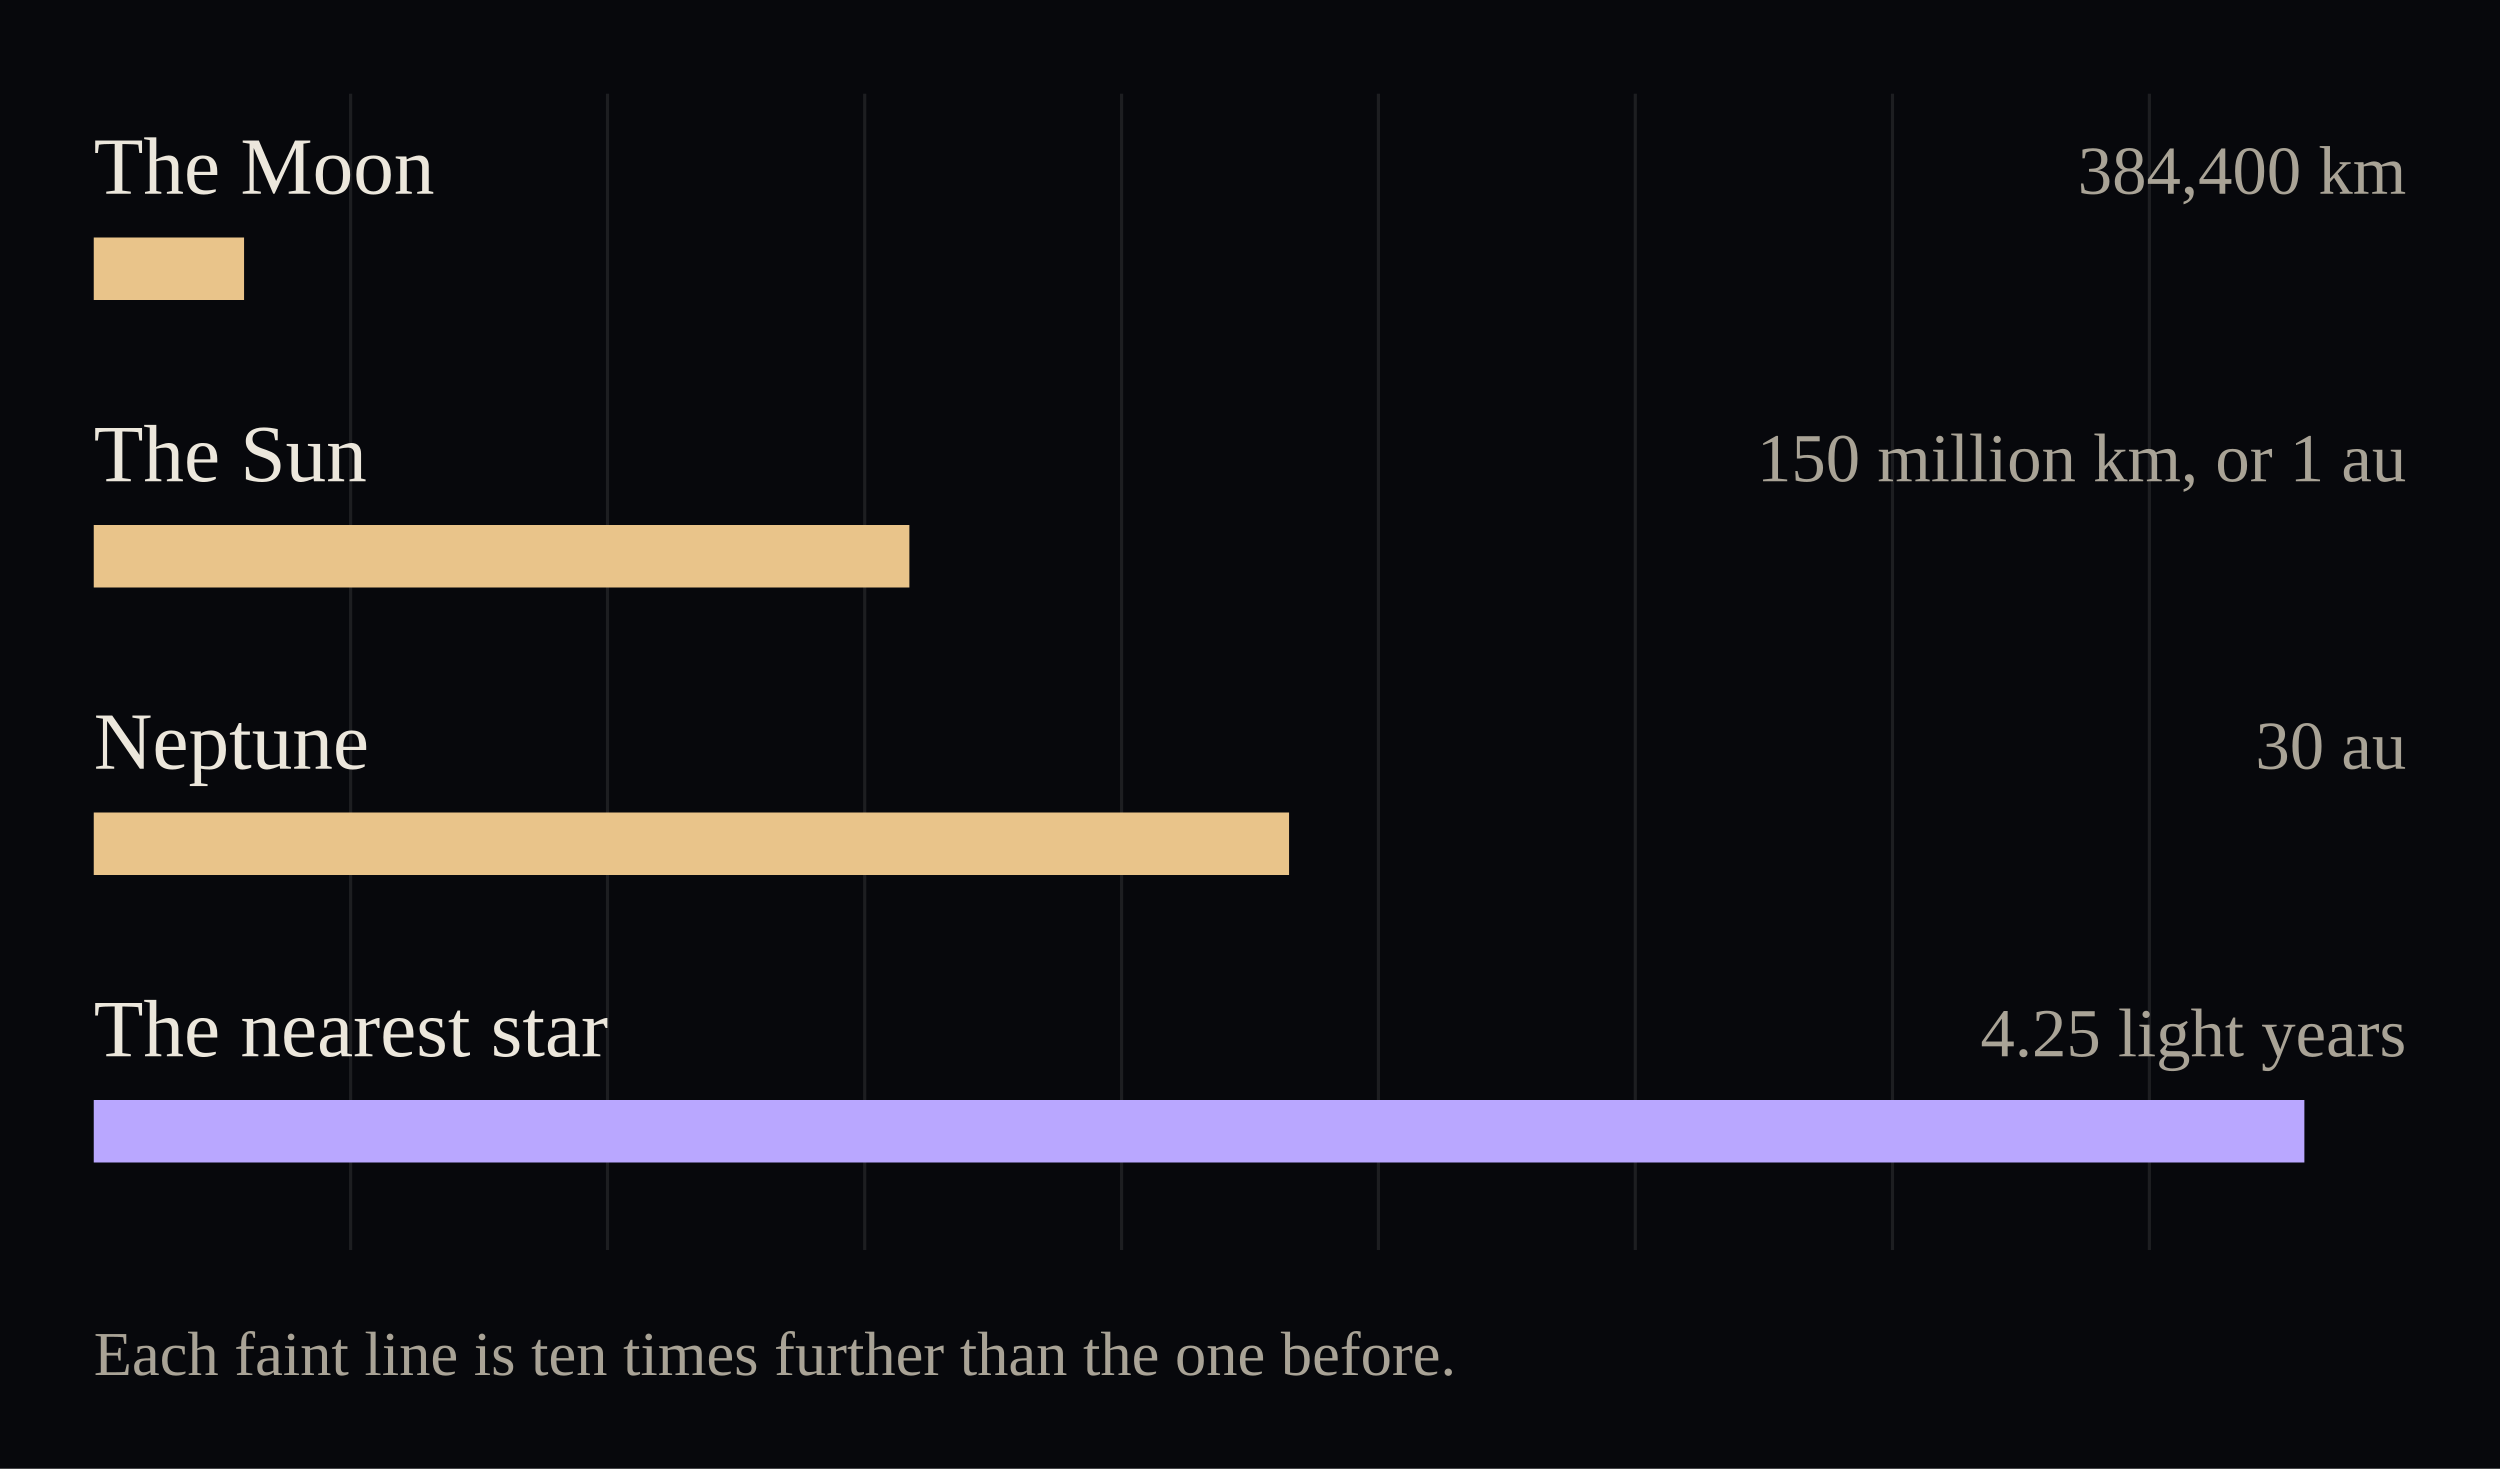
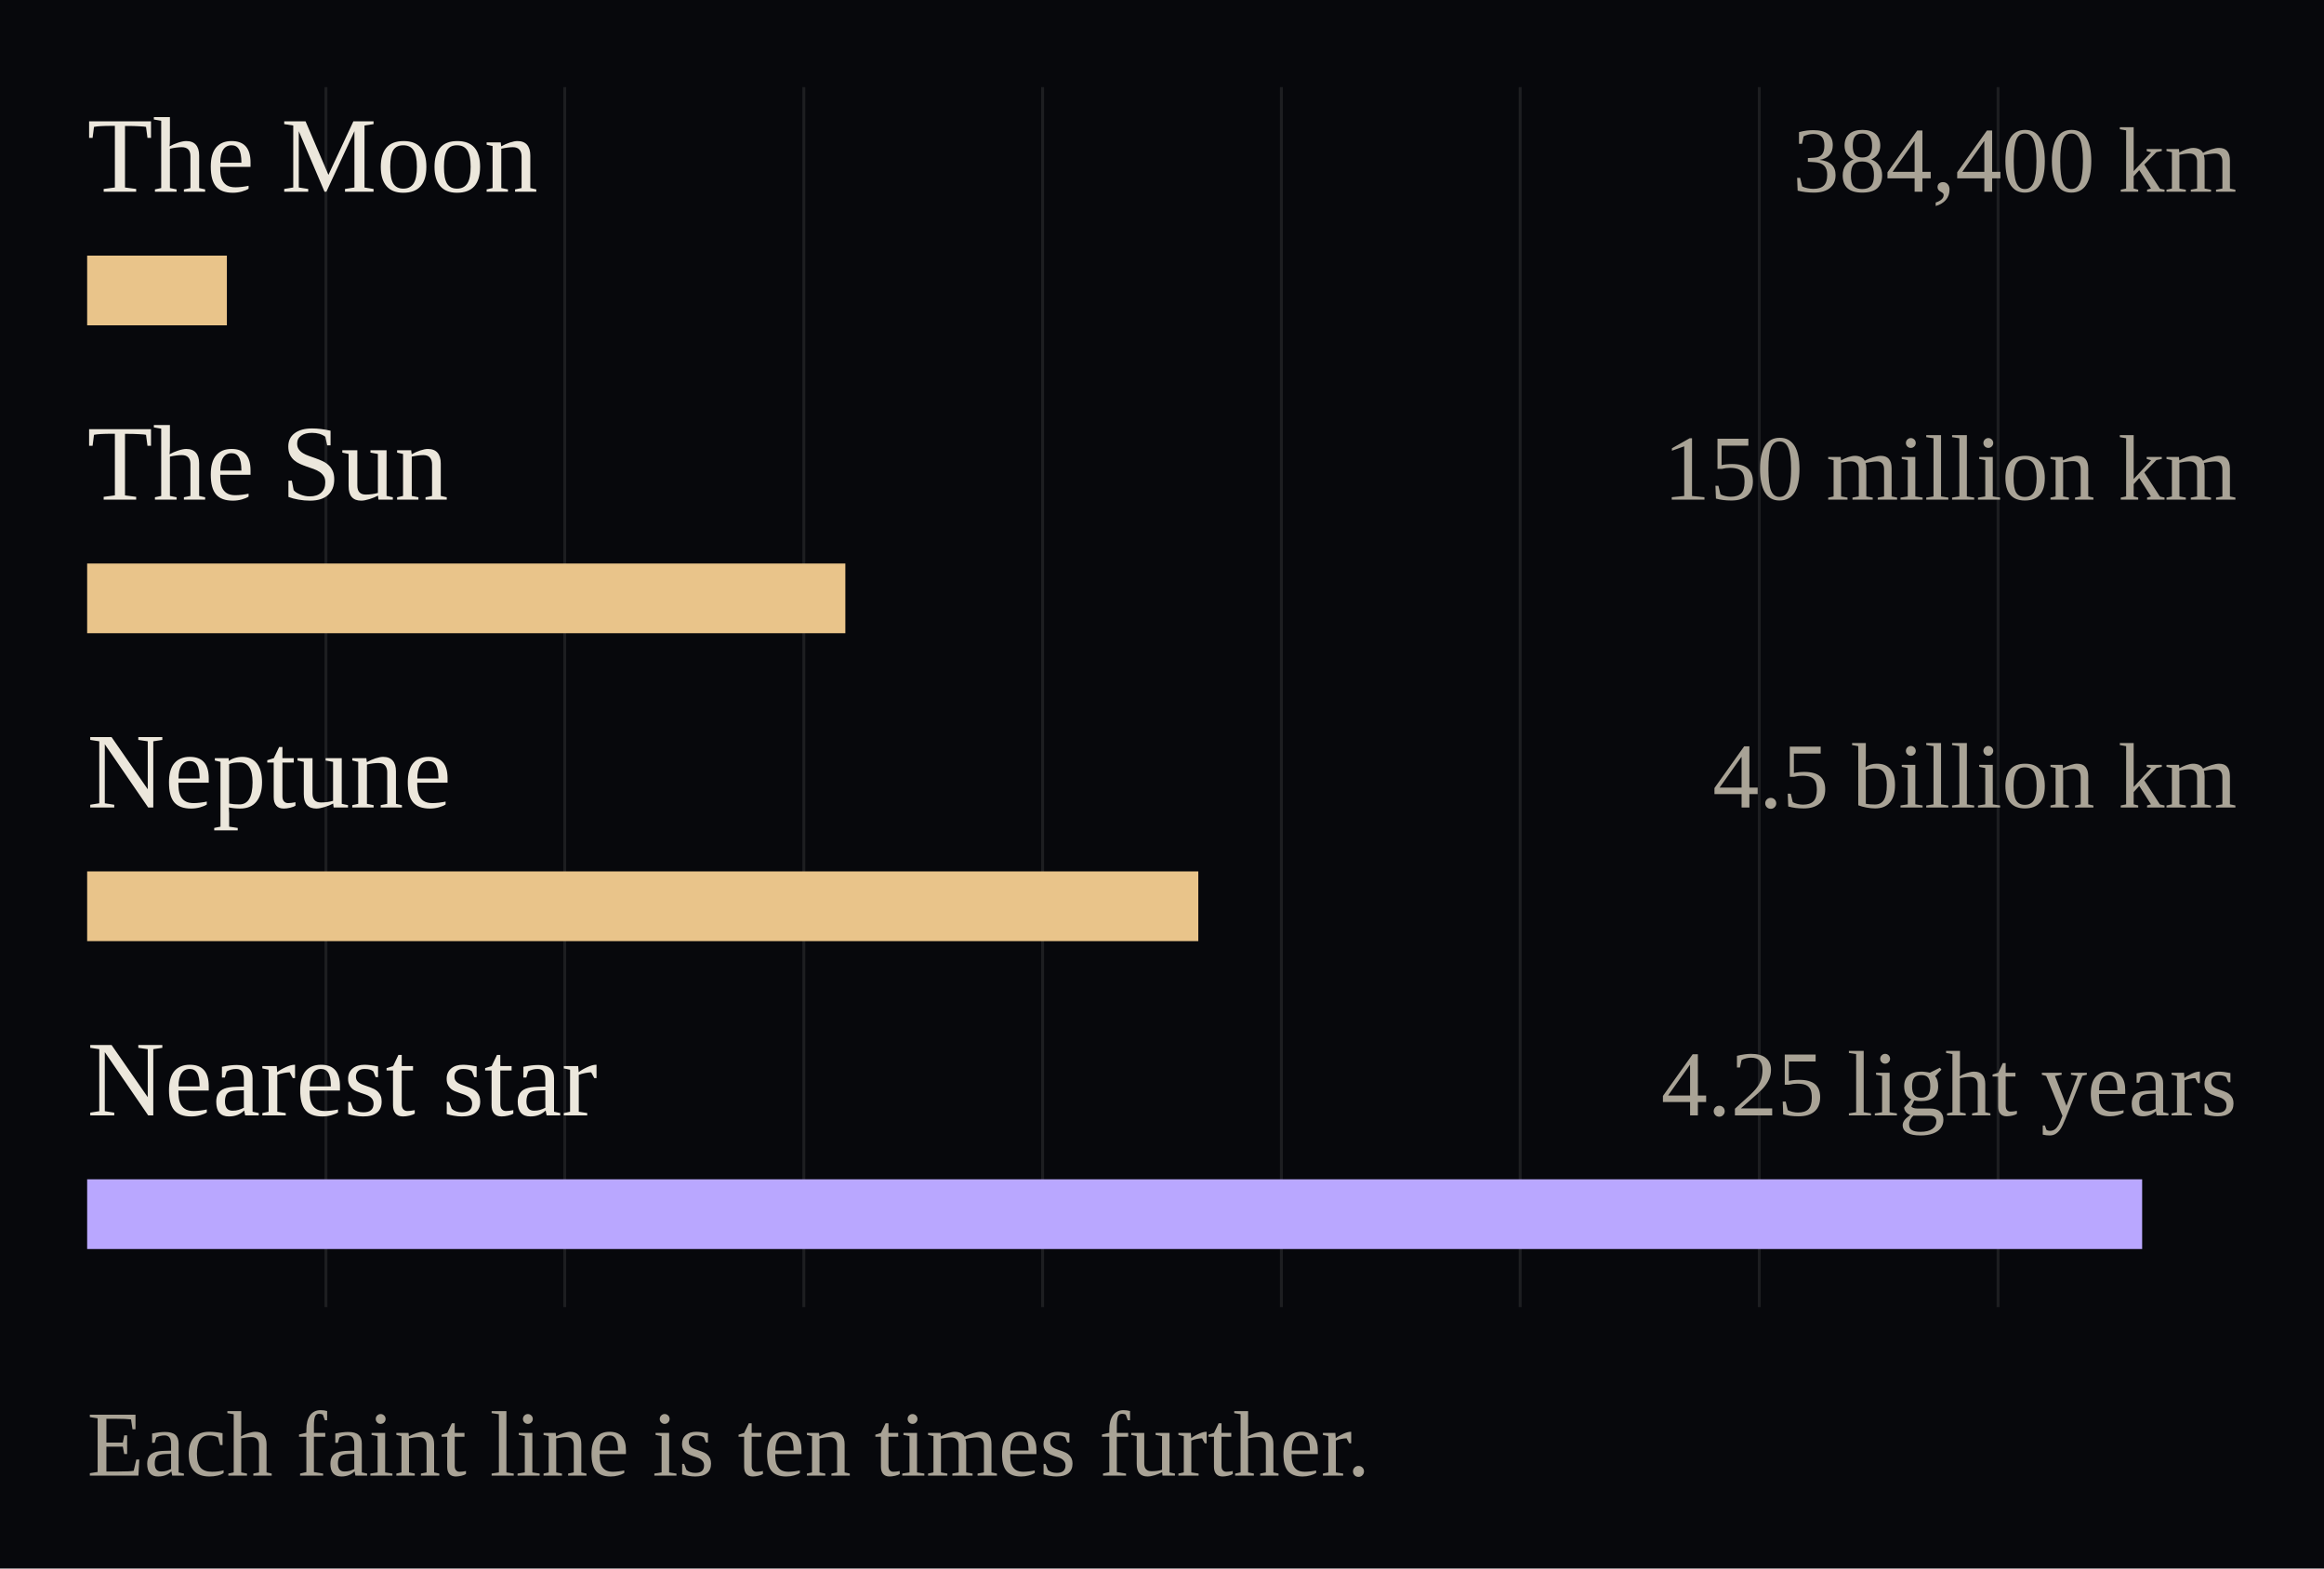
- <svg xmlns="http://www.w3.org/2000/svg" viewBox="0 0 800 470" width="800" height="470" font-family="Georgia, 'Times New Roman', serif">
-   <rect width="800" height="470" fill="#07080c" />
-   <line x1="112.2" y1="30" x2="112.2" y2="400" stroke="#ece7dc" stroke-opacity=".1" />
-   <line x1="194.4" y1="30" x2="194.4" y2="400" stroke="#ece7dc" stroke-opacity=".1" />
-   <line x1="276.7" y1="30" x2="276.7" y2="400" stroke="#ece7dc" stroke-opacity=".1" />
-   <line x1="358.9" y1="30" x2="358.9" y2="400" stroke="#ece7dc" stroke-opacity=".1" />
-   <line x1="441.1" y1="30" x2="441.1" y2="400" stroke="#ece7dc" stroke-opacity=".1" />
-   <line x1="523.3" y1="30" x2="523.3" y2="400" stroke="#ece7dc" stroke-opacity=".1" />
-   <line x1="605.6" y1="30" x2="605.6" y2="400" stroke="#ece7dc" stroke-opacity=".1" />
-   <line x1="687.8" y1="30" x2="687.8" y2="400" stroke="#ece7dc" stroke-opacity=".1" />
-   <text x="30.0" y="62.0" font-size="26" fill="#ece7dc" text-anchor="start">The Moon</text>
-   <text x="770.0" y="62.0" font-size="22" fill="#a9a396" text-anchor="end">384,400 km</text>
-   <rect x="30" y="76" width="48.1" height="20" fill="#e9c48a" />
-   <text x="30.0" y="154.0" font-size="26" fill="#ece7dc" text-anchor="start">The Sun</text>
-   <text x="770.0" y="154.0" font-size="22" fill="#a9a396" text-anchor="end">150 million km, or 1 au</text>
-   <rect x="30" y="168" width="261.0" height="20" fill="#e9c48a" />
-   <text x="30.0" y="246.0" font-size="26" fill="#ece7dc" text-anchor="start">Neptune</text>
-   <text x="770.0" y="246.0" font-size="22" fill="#a9a396" text-anchor="end">30 au</text>
-   <rect x="30" y="260" width="382.5" height="20" fill="#e9c48a" />
-   <text x="30.0" y="338.0" font-size="26" fill="#ece7dc" text-anchor="start">The nearest star</text>
-   <text x="770.0" y="338.0" font-size="22" fill="#a9a396" text-anchor="end">4.25 light years</text>
-   <rect x="30" y="352" width="707.4" height="20" fill="#b9a7ff" />
-   <text x="30.0" y="440.0" font-size="20" fill="#a9a396" text-anchor="start">Each faint line is ten times further than the one before.</text>
+ <svg xmlns="http://www.w3.org/2000/svg" viewBox="0 0 800 540" width="800" height="540" font-family="Georgia, 'Times New Roman', serif">
+   <rect width="800" height="540" fill="#07080c" />
+   <line x1="112.2" y1="30" x2="112.2" y2="450" stroke="#ece7dc" stroke-opacity=".1" />
+   <line x1="194.4" y1="30" x2="194.4" y2="450" stroke="#ece7dc" stroke-opacity=".1" />
+   <line x1="276.7" y1="30" x2="276.7" y2="450" stroke="#ece7dc" stroke-opacity=".1" />
+   <line x1="358.9" y1="30" x2="358.9" y2="450" stroke="#ece7dc" stroke-opacity=".1" />
+   <line x1="441.1" y1="30" x2="441.1" y2="450" stroke="#ece7dc" stroke-opacity=".1" />
+   <line x1="523.3" y1="30" x2="523.3" y2="450" stroke="#ece7dc" stroke-opacity=".1" />
+   <line x1="605.6" y1="30" x2="605.6" y2="450" stroke="#ece7dc" stroke-opacity=".1" />
+   <line x1="687.8" y1="30" x2="687.8" y2="450" stroke="#ece7dc" stroke-opacity=".1" />
+   <text x="30.0" y="66.0" font-size="37" fill="#ece7dc" text-anchor="start">The Moon</text>
+   <text x="770.0" y="66.0" font-size="32" fill="#a9a396" text-anchor="end">384,400 km</text>
+   <rect x="30" y="88" width="48.1" height="24" fill="#e9c48a" />
+   <text x="30.0" y="172.0" font-size="37" fill="#ece7dc" text-anchor="start">The Sun</text>
+   <text x="770.0" y="172.0" font-size="32" fill="#a9a396" text-anchor="end">150 million km</text>
+   <rect x="30" y="194" width="261.0" height="24" fill="#e9c48a" />
+   <text x="30.0" y="278.0" font-size="37" fill="#ece7dc" text-anchor="start">Neptune</text>
+   <text x="770.0" y="278.0" font-size="32" fill="#a9a396" text-anchor="end">4.5 billion km</text>
+   <rect x="30" y="300" width="382.5" height="24" fill="#e9c48a" />
+   <text x="30.0" y="384.0" font-size="37" fill="#ece7dc" text-anchor="start">Nearest star</text>
+   <text x="770.0" y="384.0" font-size="32" fill="#a9a396" text-anchor="end">4.25 light years</text>
+   <rect x="30" y="406" width="707.4" height="24" fill="#b9a7ff" />
+   <text x="30.0" y="508.0" font-size="32" fill="#a9a396" text-anchor="start">Each faint line is ten times further.</text>
</svg>
